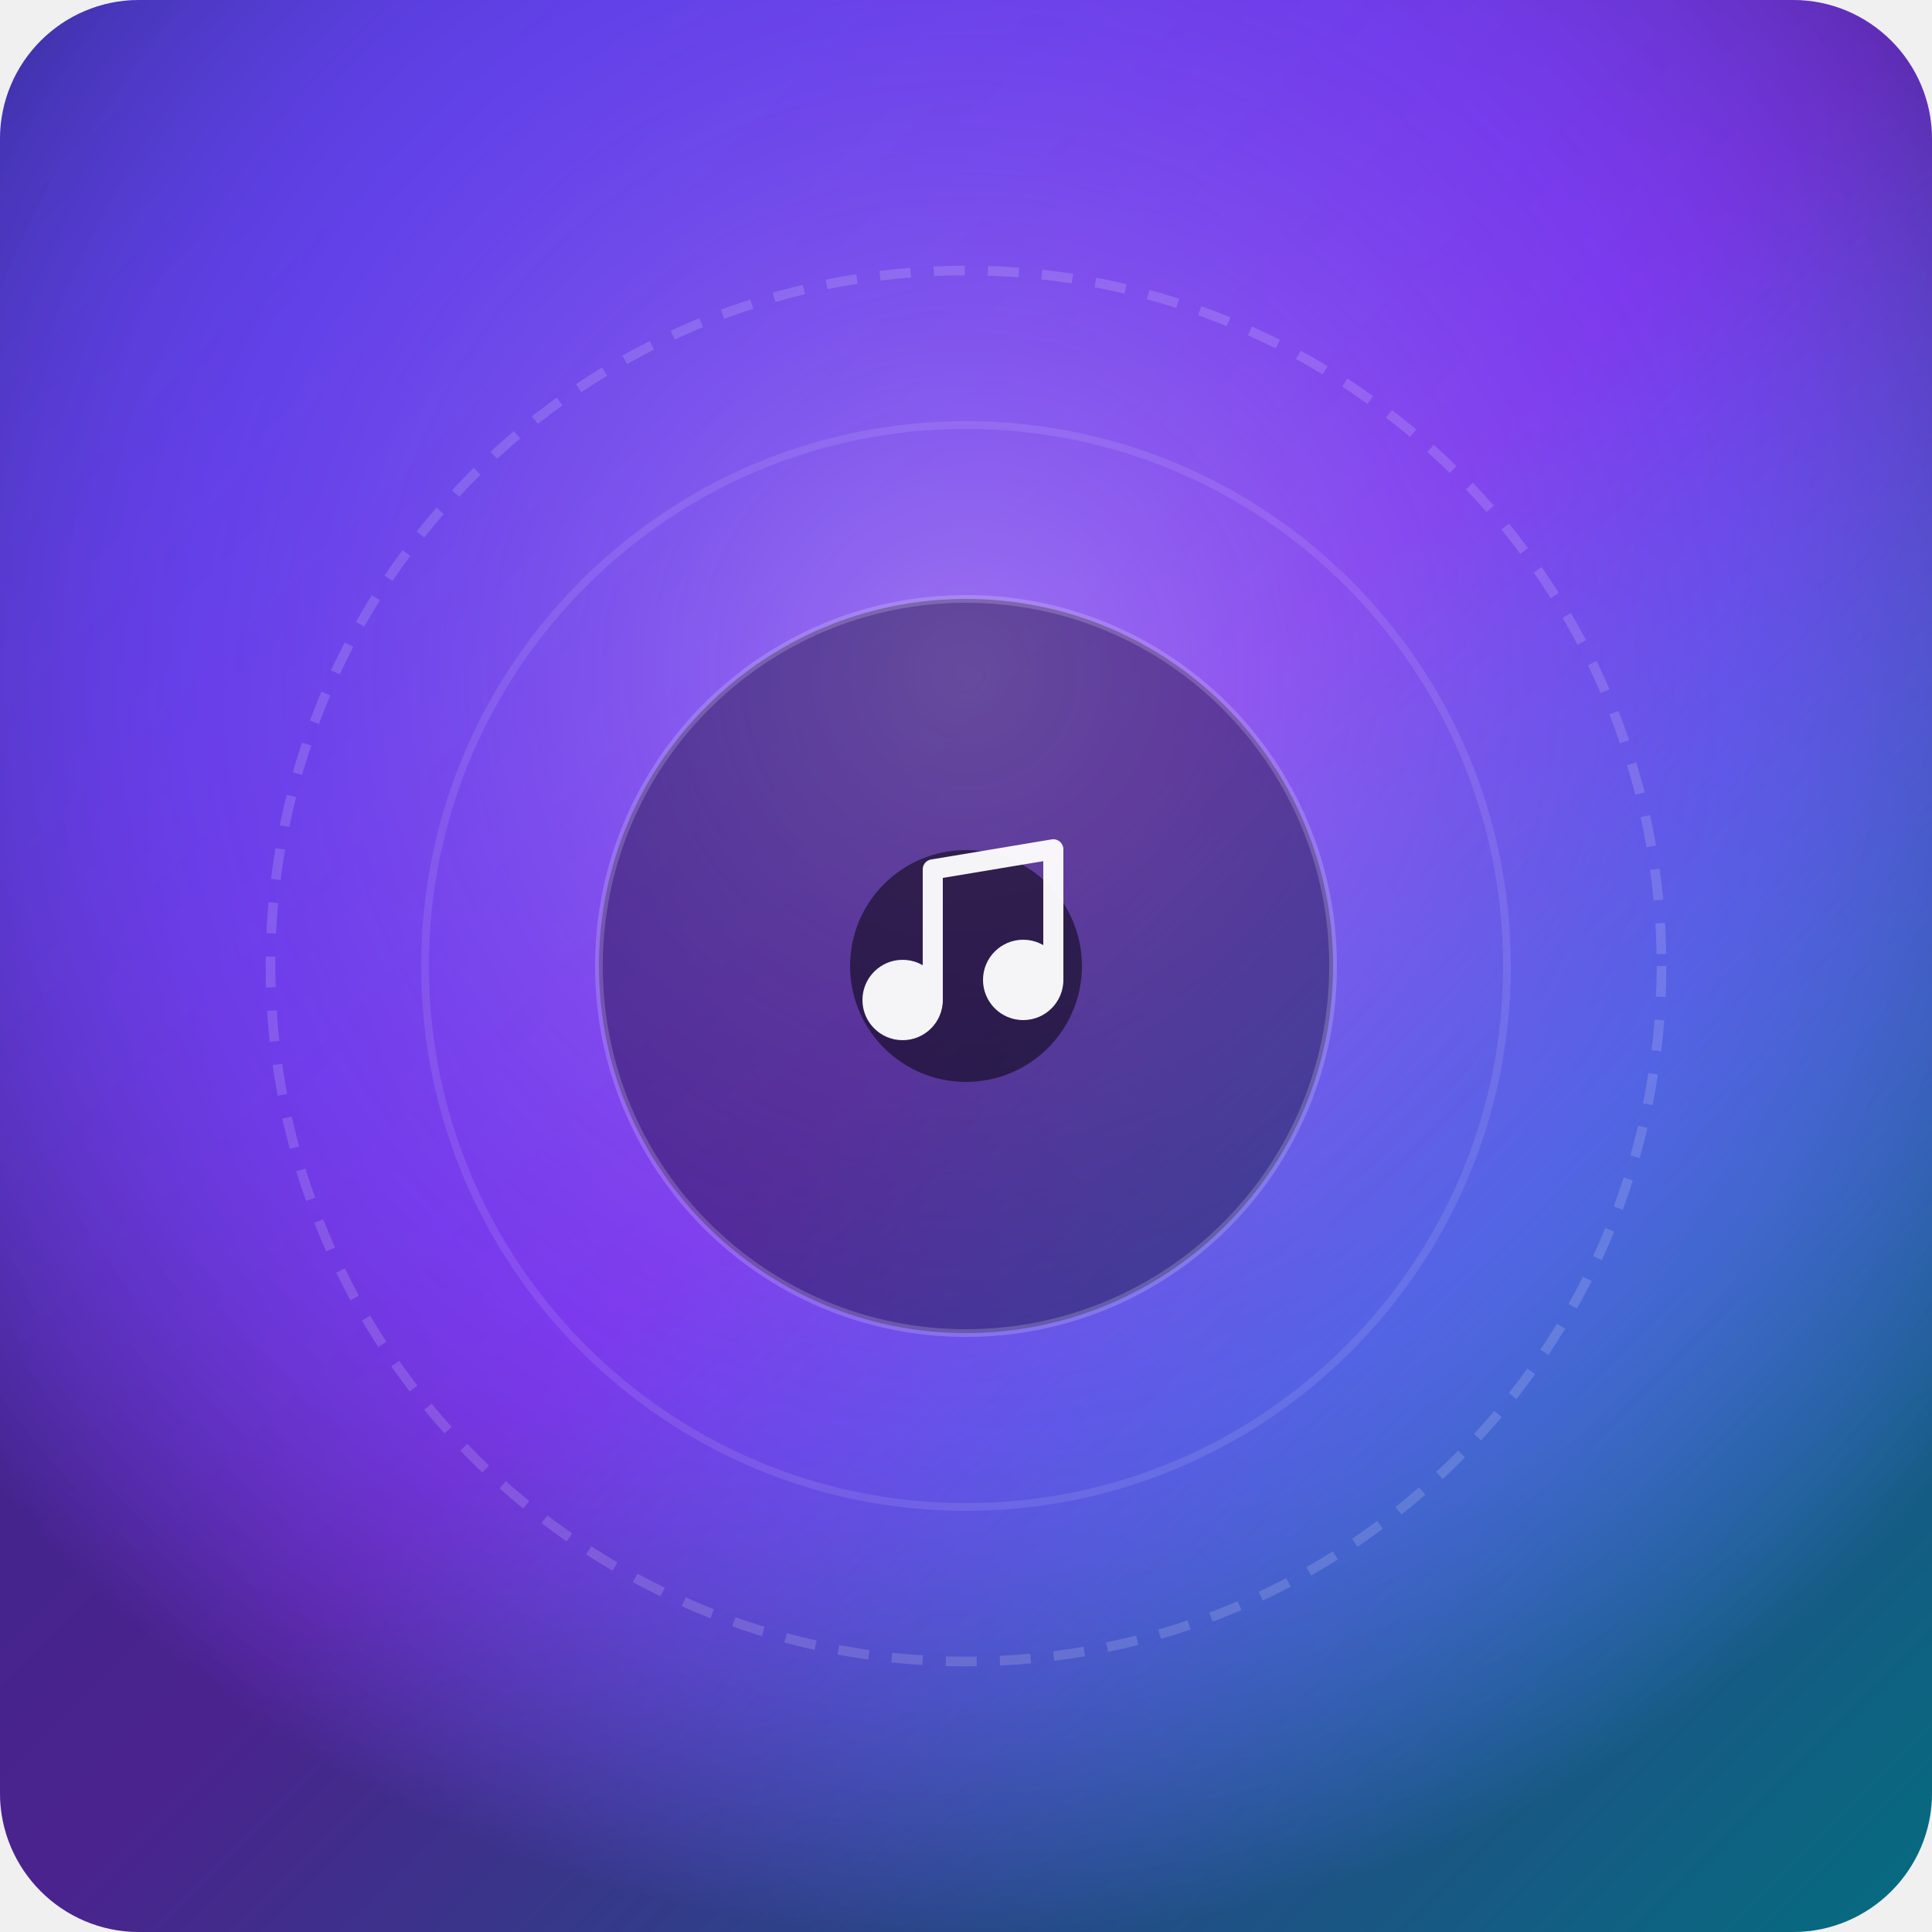
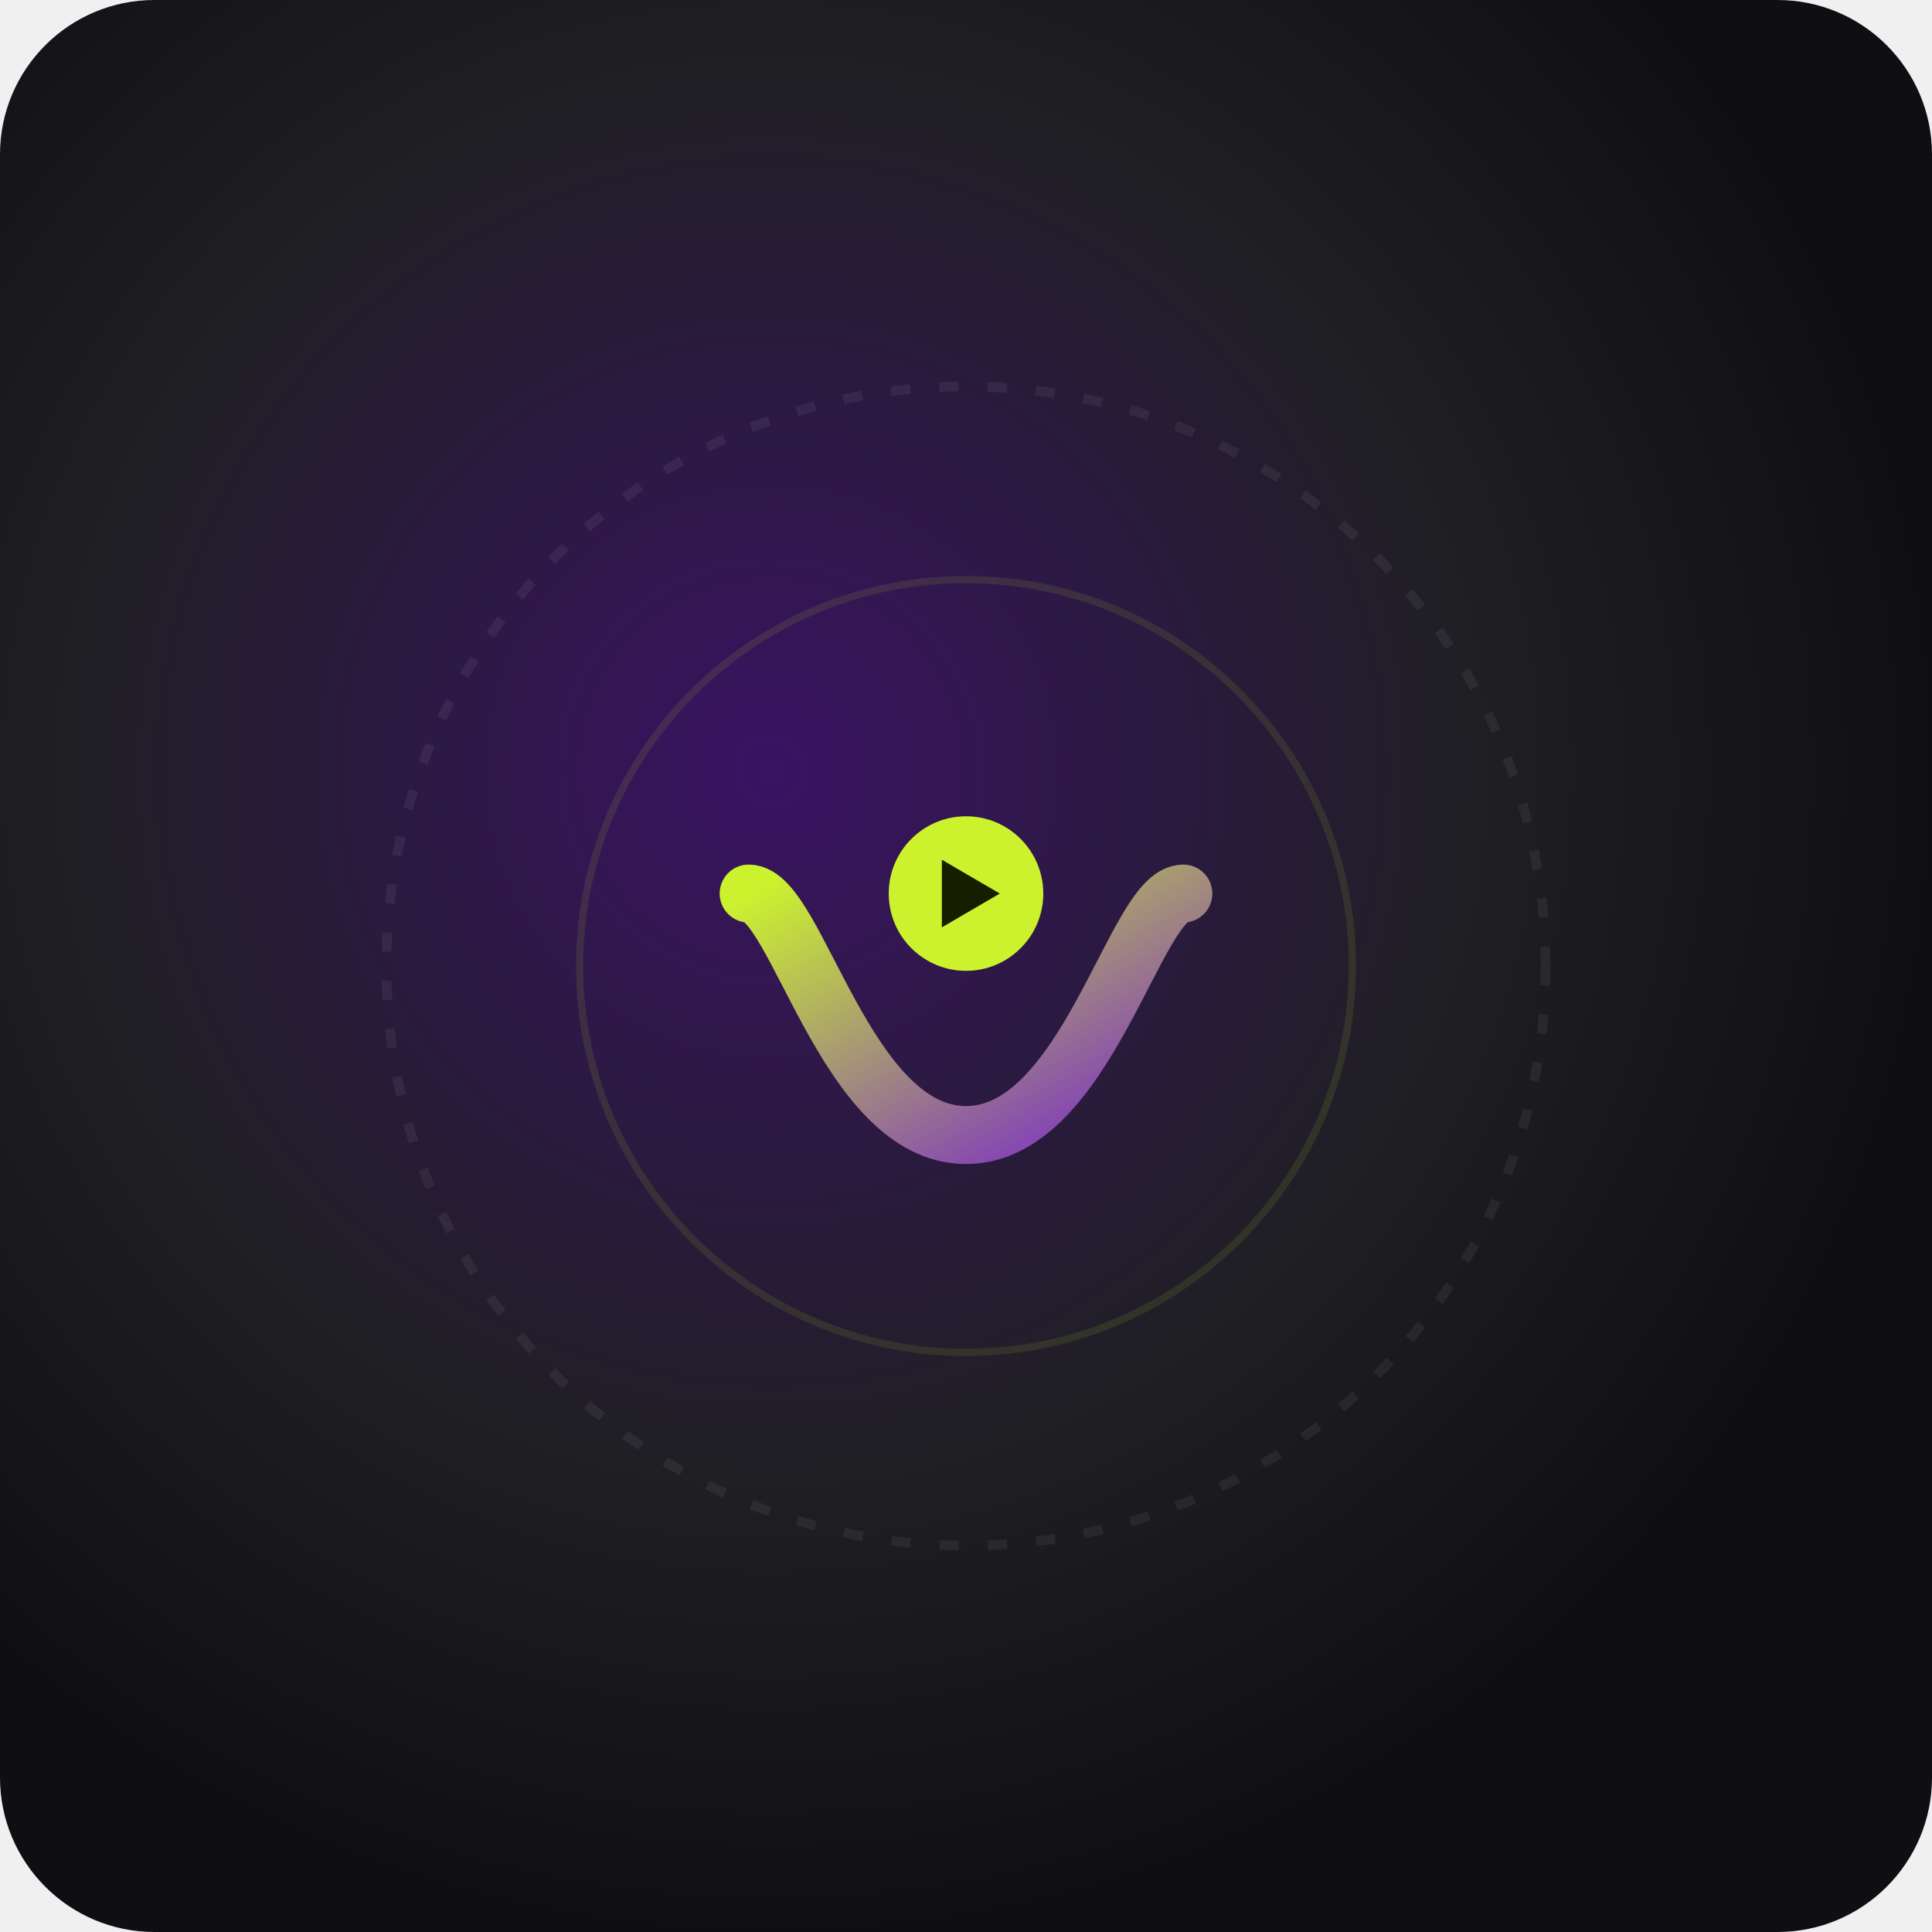
- <svg xmlns="http://www.w3.org/2000/svg" viewBox="0 0 500 500" width="100%" height="100%">
+ <svg xmlns="http://www.w3.org/2000/svg" viewBox="0 0 400 400" width="100%" height="100%">
  <defs>
-     <linearGradient id="bgGrad" x1="0%" y1="0%" x2="100%" y2="100%">
-       <stop offset="0%" stop-color="#4f46e5" />
-       <stop offset="50%" stop-color="#7c3aed" />
-       <stop offset="100%" stop-color="#06b6d4" />
+     <radialGradient id="covGrad" cx="40%" cy="40%" r="60%">
+       <stop offset="0%" stop-color="#3A1363" />
+       <stop offset="60%" stop-color="#1F1F24" />
+       <stop offset="100%" stop-color="#0E0E13" />
+     </radialGradient>
+     <linearGradient id="limeGrad" x1="0%" y1="0%" x2="100%" y2="100%">
+       <stop offset="0%" stop-color="#CCF22E" />
+       <stop offset="100%" stop-color="#7928CA" />
    </linearGradient>
-     <radialGradient id="vinylGlow" cx="50%" cy="35%" r="65%">
-       <stop offset="0%" stop-color="rgba(255, 255, 255, 0.28)" />
-       <stop offset="60%" stop-color="rgba(124, 58, 237, 0.15)" />
-       <stop offset="100%" stop-color="rgba(0, 0, 0, 0.4)" />
-     </radialGradient>
  </defs>
-   <rect width="500" height="500" rx="36" fill="url(#bgGrad)" />
-   <rect width="500" height="500" rx="36" fill="url(#vinylGlow)" />
-   <circle cx="250" cy="250" r="180" fill="none" stroke="rgba(255, 255, 255, 0.15)" stroke-width="2.5" stroke-dasharray="8 6" />
-   <circle cx="250" cy="250" r="140" fill="none" stroke="rgba(255, 255, 255, 0.10)" stroke-width="2" />
-   <circle cx="250" cy="250" r="95" fill="rgba(0, 0, 0, 0.35)" stroke="rgba(255, 255, 255, 0.18)" stroke-width="2" />
-   <circle cx="250" cy="250" r="30" fill="rgba(0, 0, 0, 0.5)" />
-   <g transform="translate(218, 212) scale(2.6)" fill="none" stroke="#ffffff" stroke-width="2" stroke-linecap="round" stroke-linejoin="round" opacity="0.95">
-     <path d="M9 18V5l12-2v13" />
-     <circle cx="6" cy="18" r="3" fill="#ffffff" />
-     <circle cx="18" cy="16" r="3" fill="#ffffff" />
+   <rect width="400" height="400" rx="32" fill="url(#covGrad)" />
+   <circle cx="200" cy="200" r="120" fill="none" stroke="rgba(255,255,255,0.06)" stroke-width="2" stroke-dasharray="4 6" />
+   <circle cx="200" cy="200" r="80" fill="none" stroke="rgba(204,242,46,0.1)" stroke-width="1.5" />
+   <g transform="translate(200, 200)">
+     <path d="M -45,-15 C -35,-15 -25,35 0,35 C 25,35 35,-15 45,-15" fill="none" stroke="url(#limeGrad)" stroke-width="12" stroke-linecap="round" />
+     <circle cx="0" cy="-15" r="16" fill="#CCF22E" />
+     <path d="M -5,-22 L 7,-15 L -5,-8 Z" fill="#171E00" />
  </g>
</svg>
